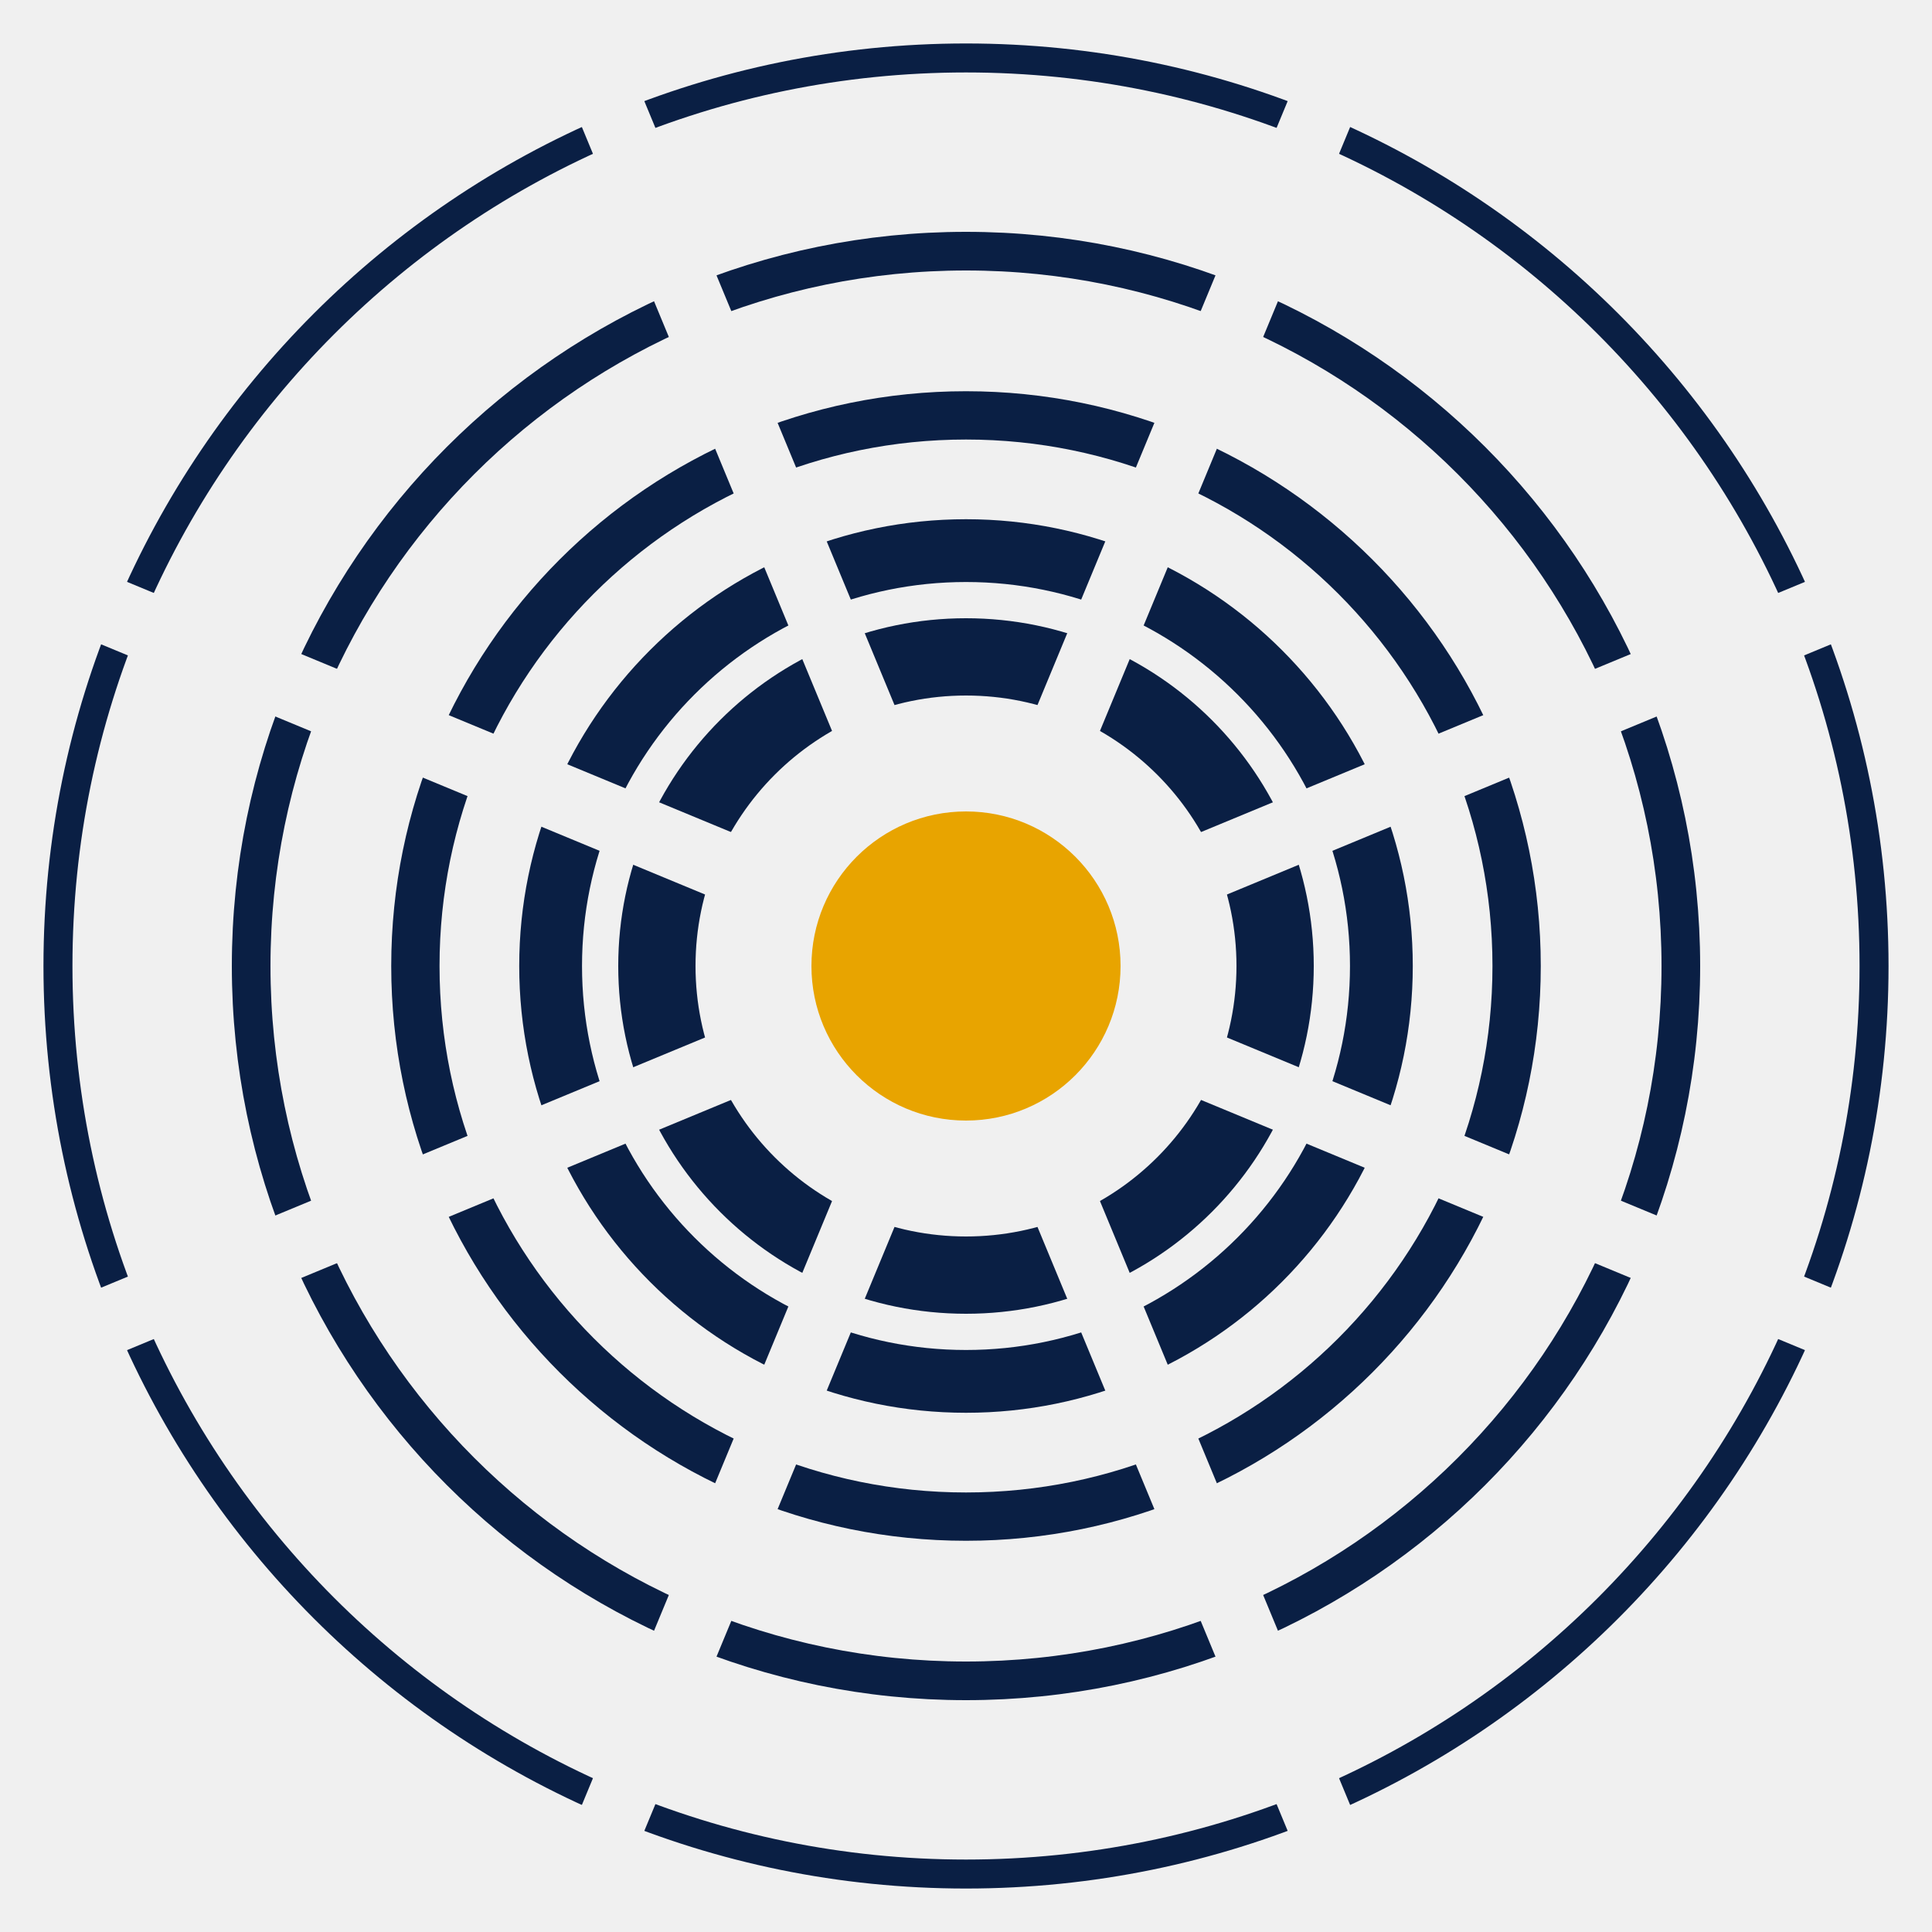
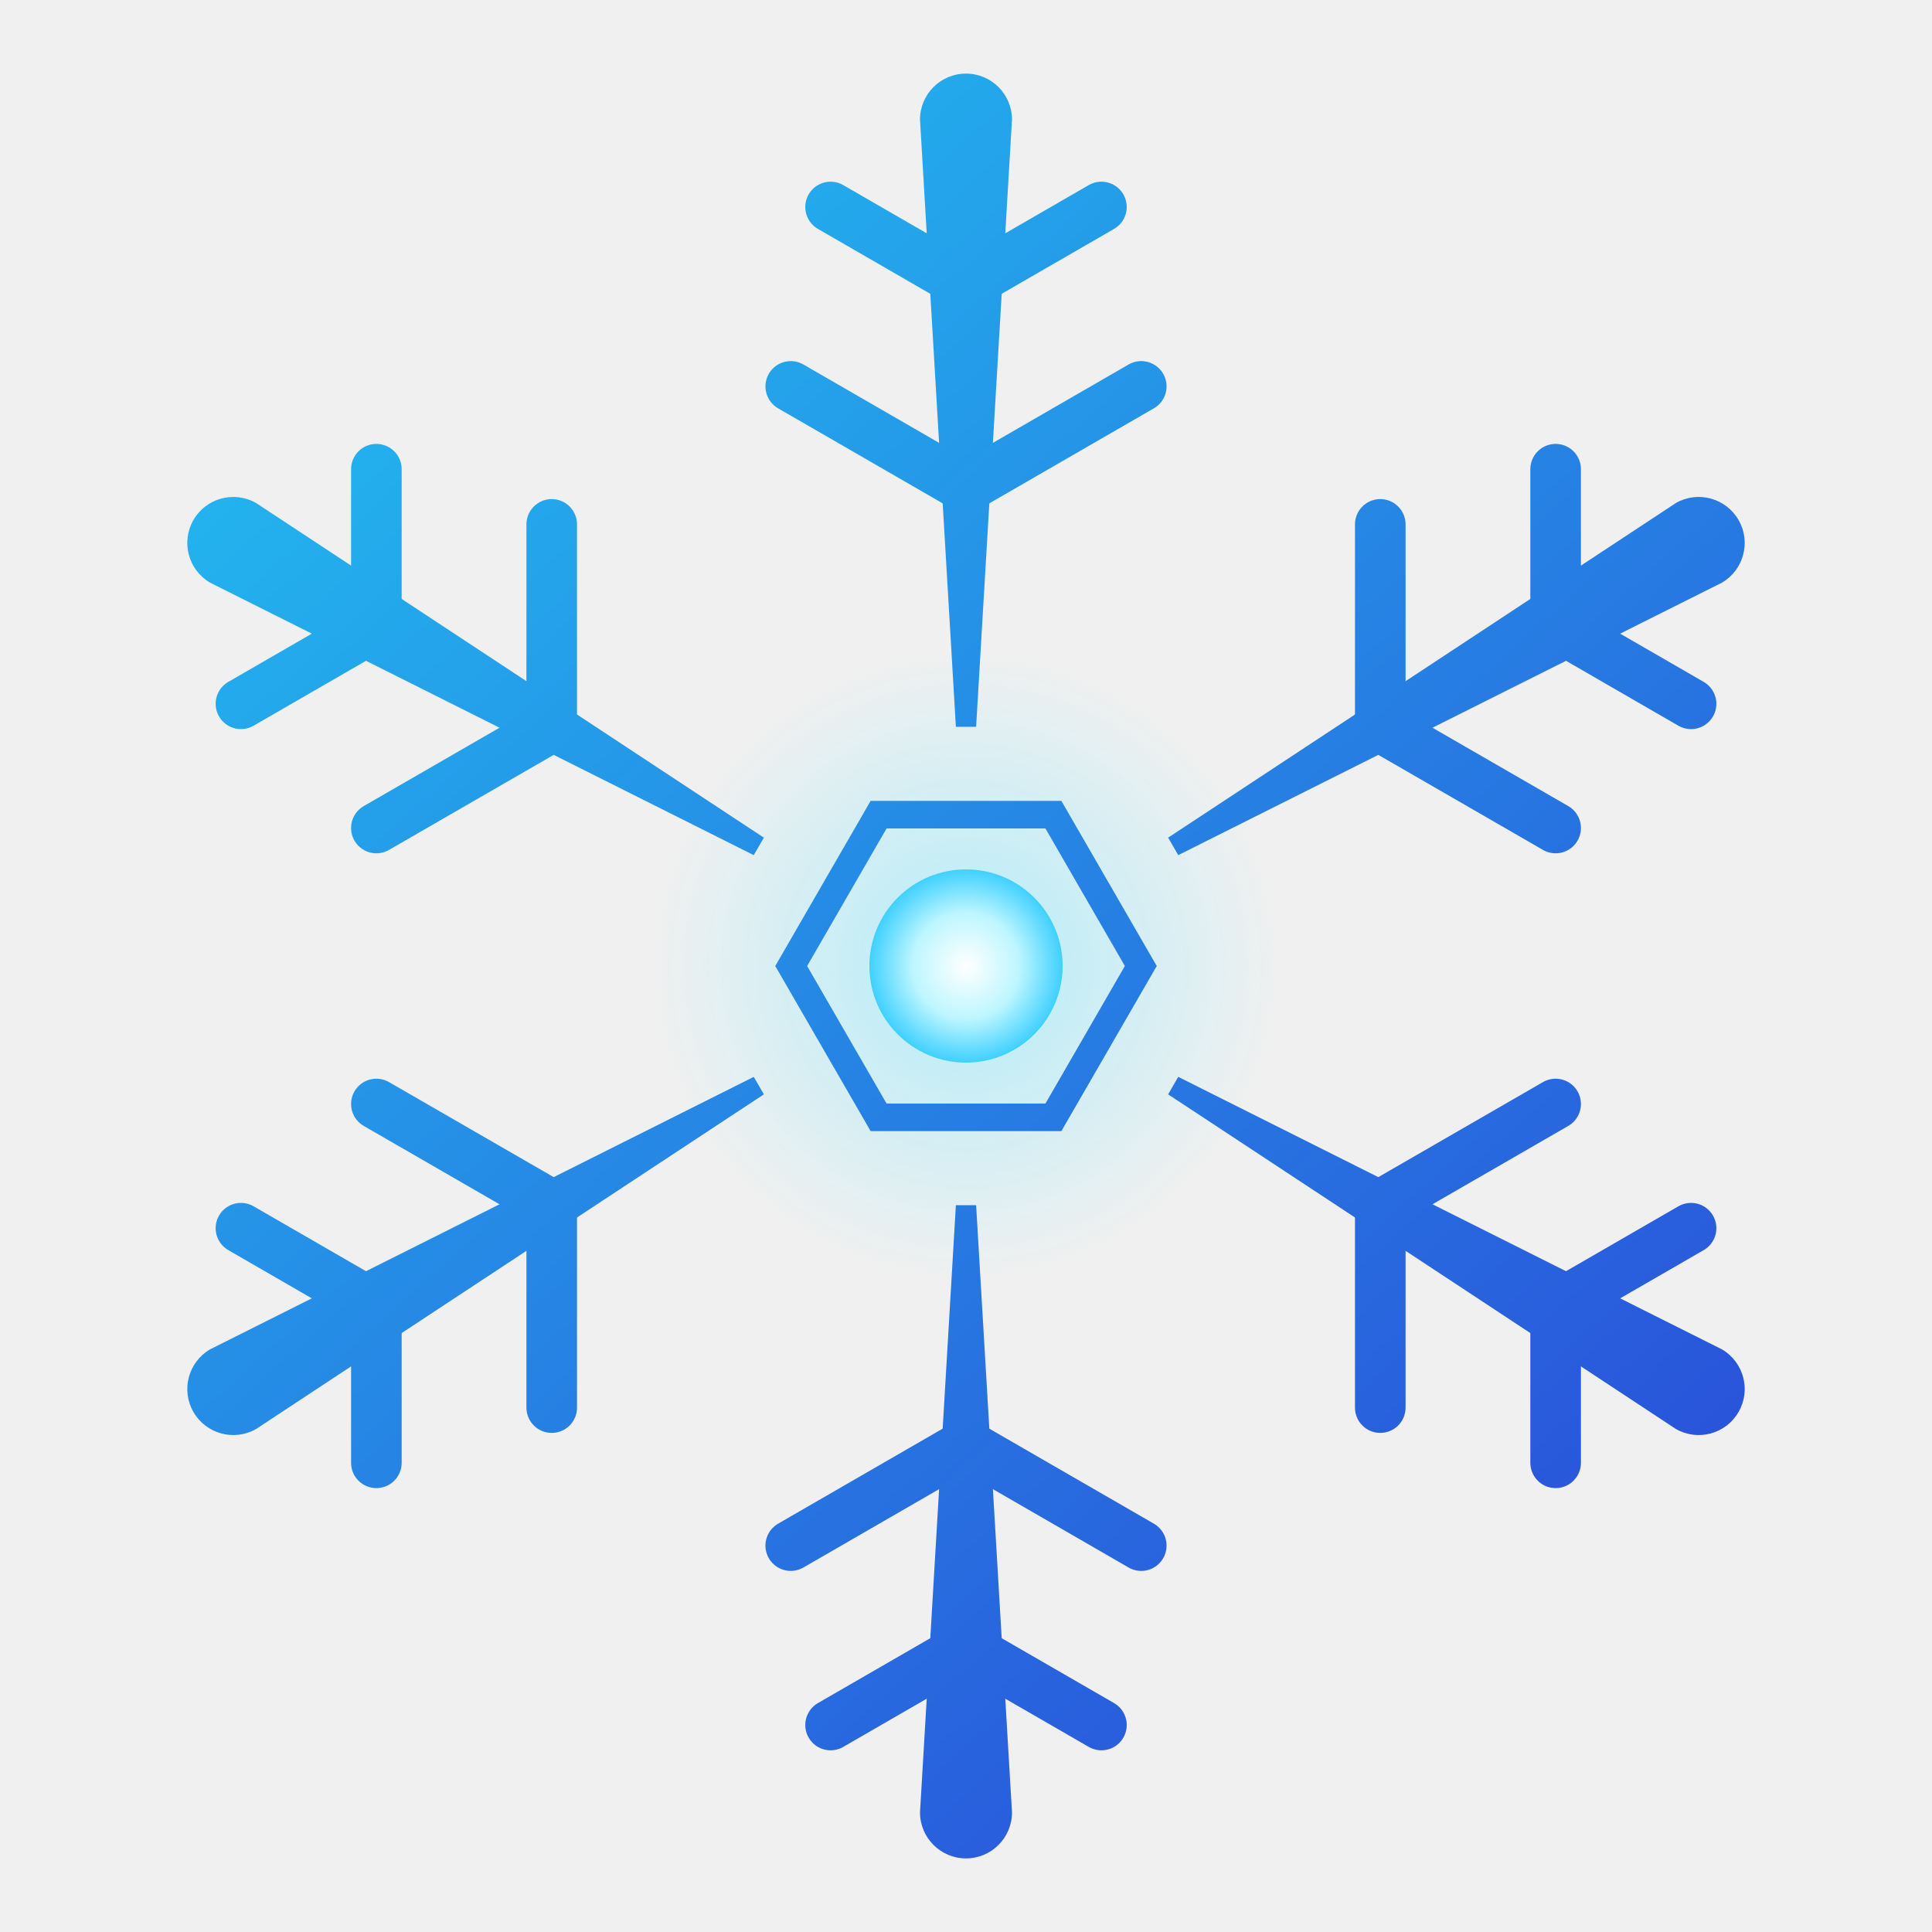
- <svg xmlns="http://www.w3.org/2000/svg" viewBox="-100 -100 200 200" width="400" height="400">
+ <svg xmlns="http://www.w3.org/2000/svg" viewBox="-105 -105 210 210" width="420" height="420">
  <defs>
-     <mask id="mm" maskUnits="userSpaceOnUse" x="-100" y="-100" width="200" height="200">
-       <rect x="-100" y="-100" width="200" height="200" fill="#000" />
-       <circle r="94" fill="none" stroke="#fff" stroke-width="3" />
-       <circle r="74" fill="none" stroke="#fff" stroke-width="4" />
-       <circle r="57" fill="none" stroke="#fff" stroke-width="5" />
-       <circle r="43" fill="none" stroke="#fff" stroke-width="6.5" />
-       <circle r="32" fill="none" stroke="#fff" stroke-width="8" />
-       <g stroke="#000" stroke-width="7">
-         <path d="M20.33 8.42L101.63 42.10" />
-         <path d="M8.42 20.33L42.10 101.63" />
-         <path d="M-8.42 20.33L-42.10 101.63" />
-         <path d="M-20.33 8.42L-101.63 42.10" />
-         <path d="M-20.33 -8.42L-101.63 -42.10" />
-         <path d="M-8.42 -20.33L-42.10 -101.63" />
-         <path d="M8.42 -20.33L42.10 -101.63" />
-         <path d="M20.33 -8.42L101.63 -42.10" />
-       </g>
-     </mask>
+     <linearGradient id="ice" gradientUnits="userSpaceOnUse" x1="-90" y1="-100" x2="90" y2="100">
+       <stop offset="0" stop-color="#21C8F2" />
+       <stop offset="1" stop-color="#2B3FD6" />
+     </linearGradient>
+     <linearGradient id="txt" x1="0" y1="0" x2="1" y2="0">
+       <stop offset="0" stop-color="#21C8F2" />
+       <stop offset="1" stop-color="#2B3FD6" />
+     </linearGradient>
+     <radialGradient id="core">
+       <stop offset="0" stop-color="#FFFFFF" />
+       <stop offset=".55" stop-color="#BDF6FF" />
+       <stop offset="1" stop-color="#3FD0FF" />
+     </radialGradient>
+     <radialGradient id="glow">
+       <stop offset="0" stop-color="#7FE9FF" stop-opacity=".55" />
+       <stop offset="1" stop-color="#7FE9FF" stop-opacity="0" />
+     </radialGradient>
  </defs>
-   <rect x="-100" y="-100" width="200" height="200" fill="#0A1F44" mask="url(#mm)" />
-   <circle r="16" fill="#E8A400" />
+   <circle r="34" fill="url(#glow)" />
+   <path d="M-1.10 -26.00L-5.00 -92.00A5 5 0 0 1 5.00 -92.00L1.10 -26.00ZM21.97 -13.95L77.17 -50.33A5 5 0 0 1 82.17 -41.67L23.07 -12.05ZM23.07 12.05L82.17 41.67A5 5 0 0 1 77.17 50.33L21.97 13.95ZM1.10 26.00L5.00 92.00A5 5 0 0 1 -5.00 92.00L-1.10 26.00ZM-21.97 13.95L-77.17 50.33A5 5 0 0 1 -82.17 41.67L-23.07 12.05ZM-23.07 -12.05L-82.17 -41.67A5 5 0 0 1 -77.17 -50.33L-21.97 -13.95Z" fill="url(#ice)" />
+   <path d="M0.00 -52.00L-19.05 -63.00M0.00 -52.00L19.05 -63.00M0.00 -74.00L-14.72 -82.50M0.00 -74.00L14.72 -82.50M45.03 -26.00L45.03 -48.00M45.03 -26.00L64.09 -15.00M64.09 -37.00L64.09 -54.00M64.09 -37.00L78.81 -28.50M45.03 26.00L64.09 15.00M45.03 26.00L45.03 48.00M64.09 37.00L78.81 28.50M64.09 37.00L64.09 54.00M0.00 52.00L19.05 63.00M0.00 52.00L-19.05 63.00M0.00 74.00L14.72 82.50M0.00 74.00L-14.72 82.50M-45.03 26.00L-45.03 48.00M-45.03 26.00L-64.09 15.00M-64.09 37.00L-64.09 54.00M-64.09 37.00L-78.81 28.50M-45.03 -26.00L-64.09 -15.00M-45.03 -26.00L-45.03 -48.00M-64.09 -37.00L-78.81 -28.50M-64.09 -37.00L-64.09 -54.00" fill="none" stroke="url(#ice)" stroke-width="5.5" stroke-linecap="round" />
+   <path d="M9.50 -16.45L19.00 0.00L9.50 16.45L-9.50 16.45L-19.00 0.00L-9.50 -16.45Z" fill="none" stroke="url(#ice)" stroke-width="3" />
+   <circle r="10.5" fill="url(#core)" />
</svg>
